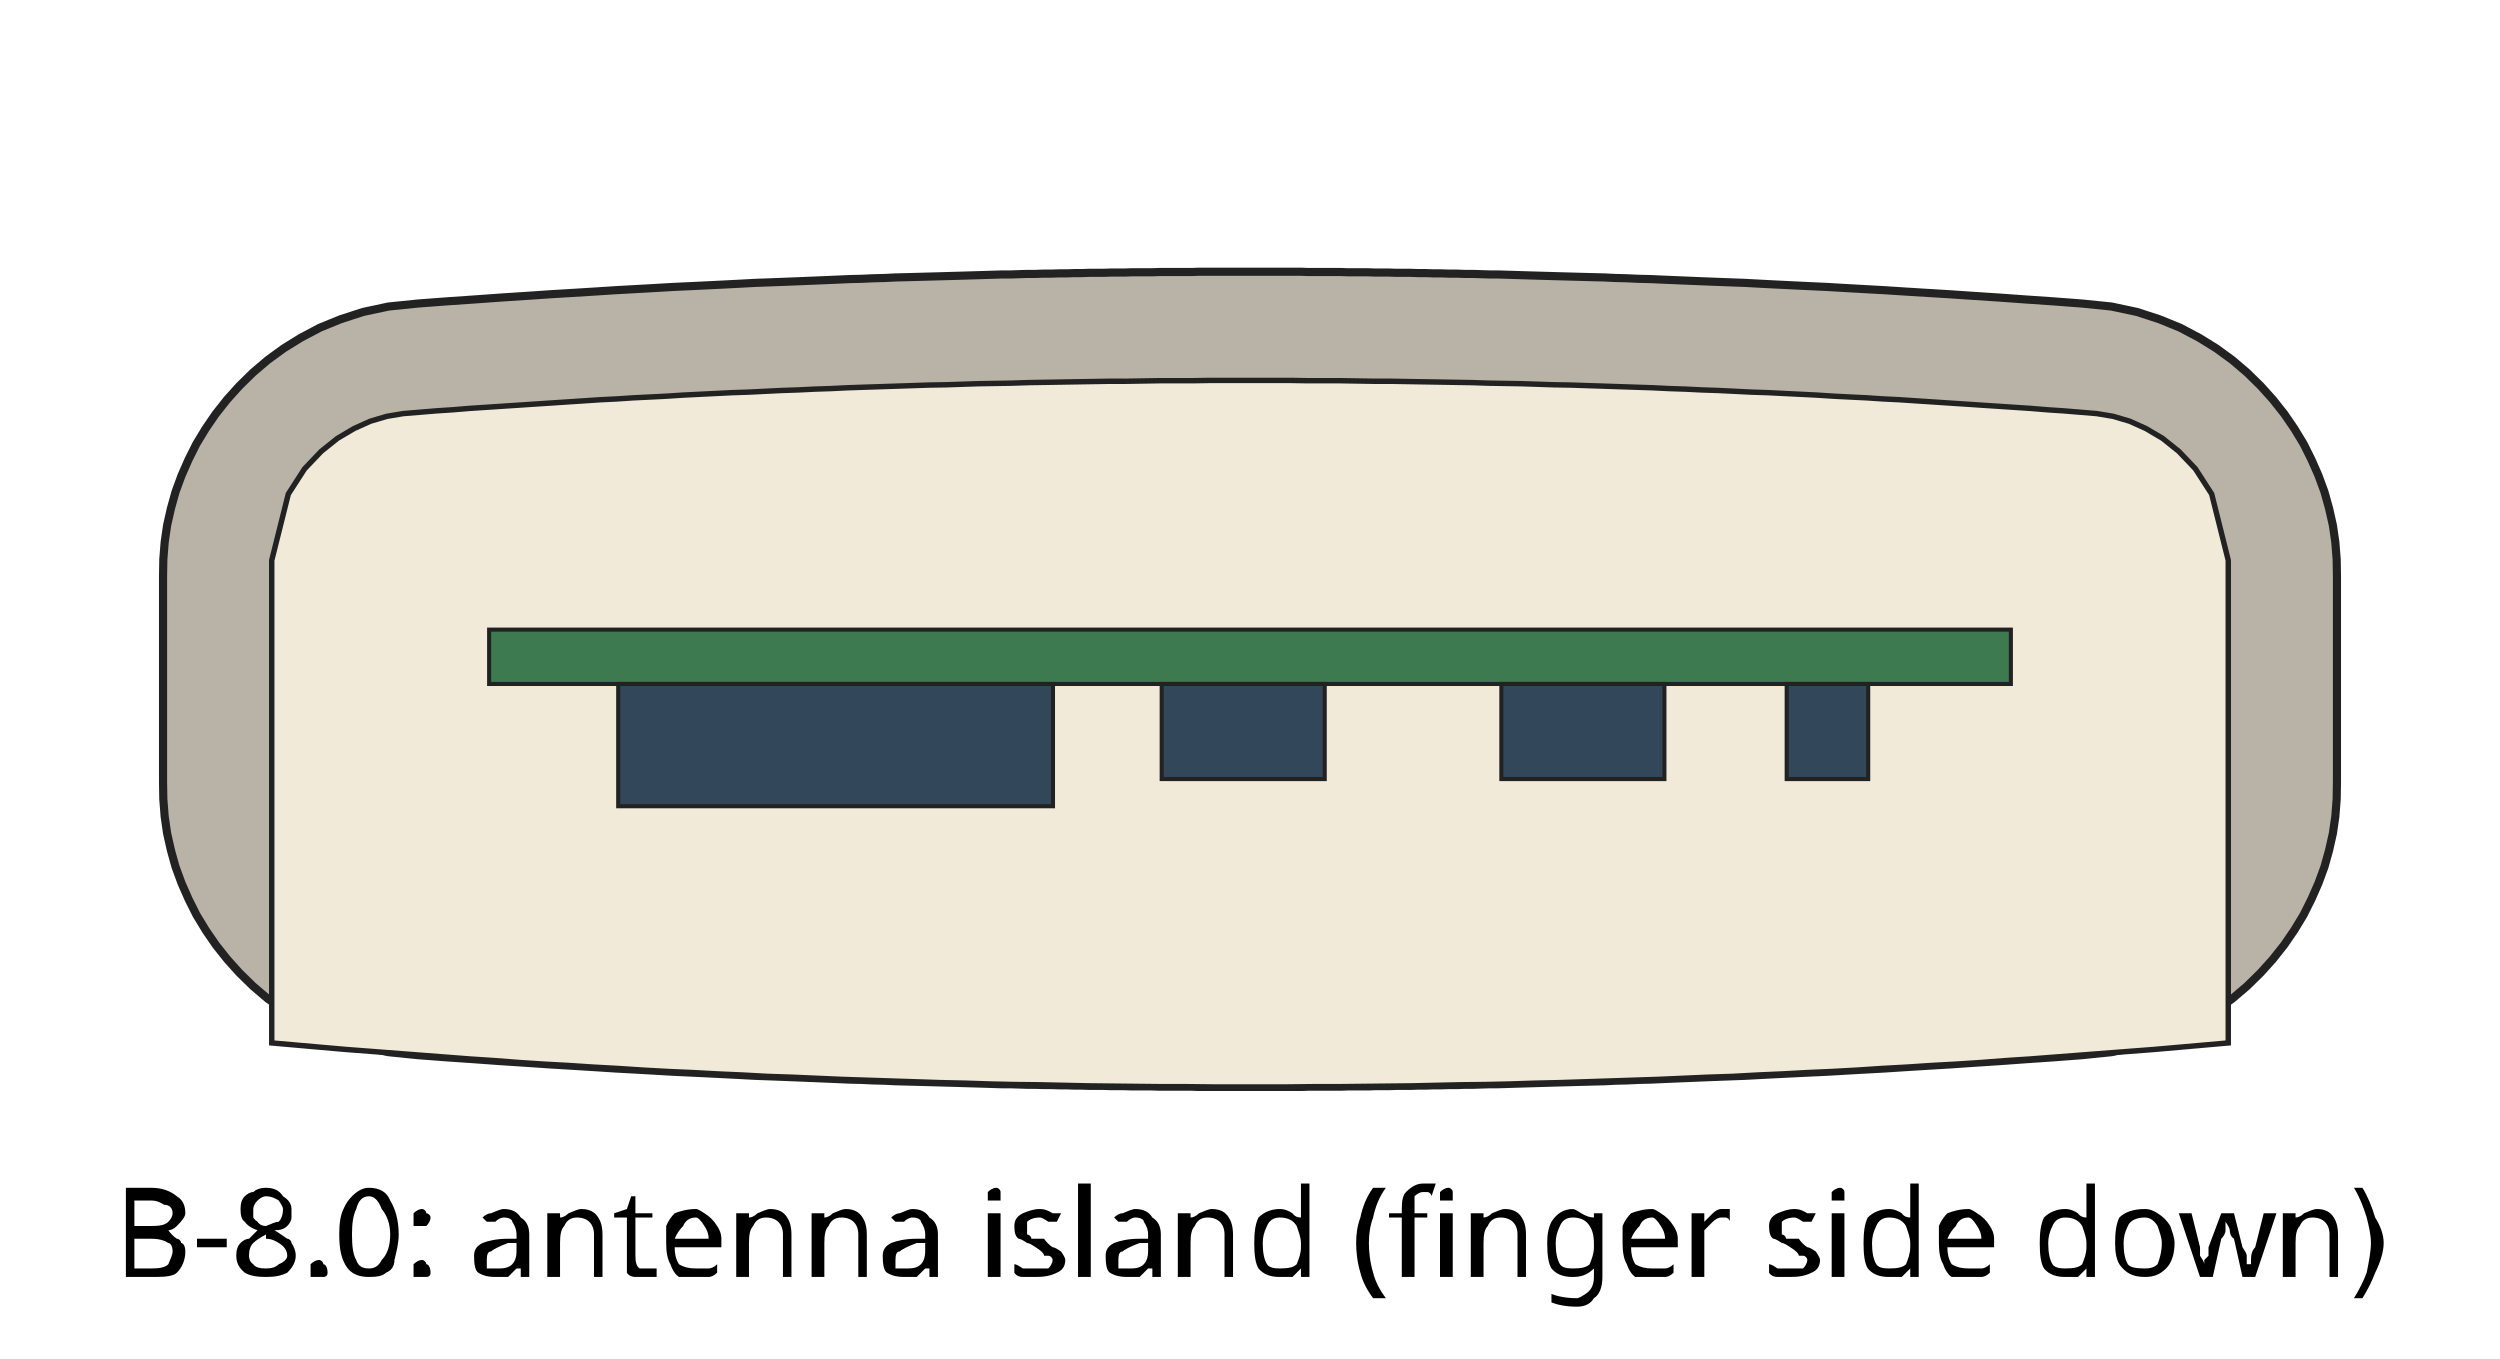
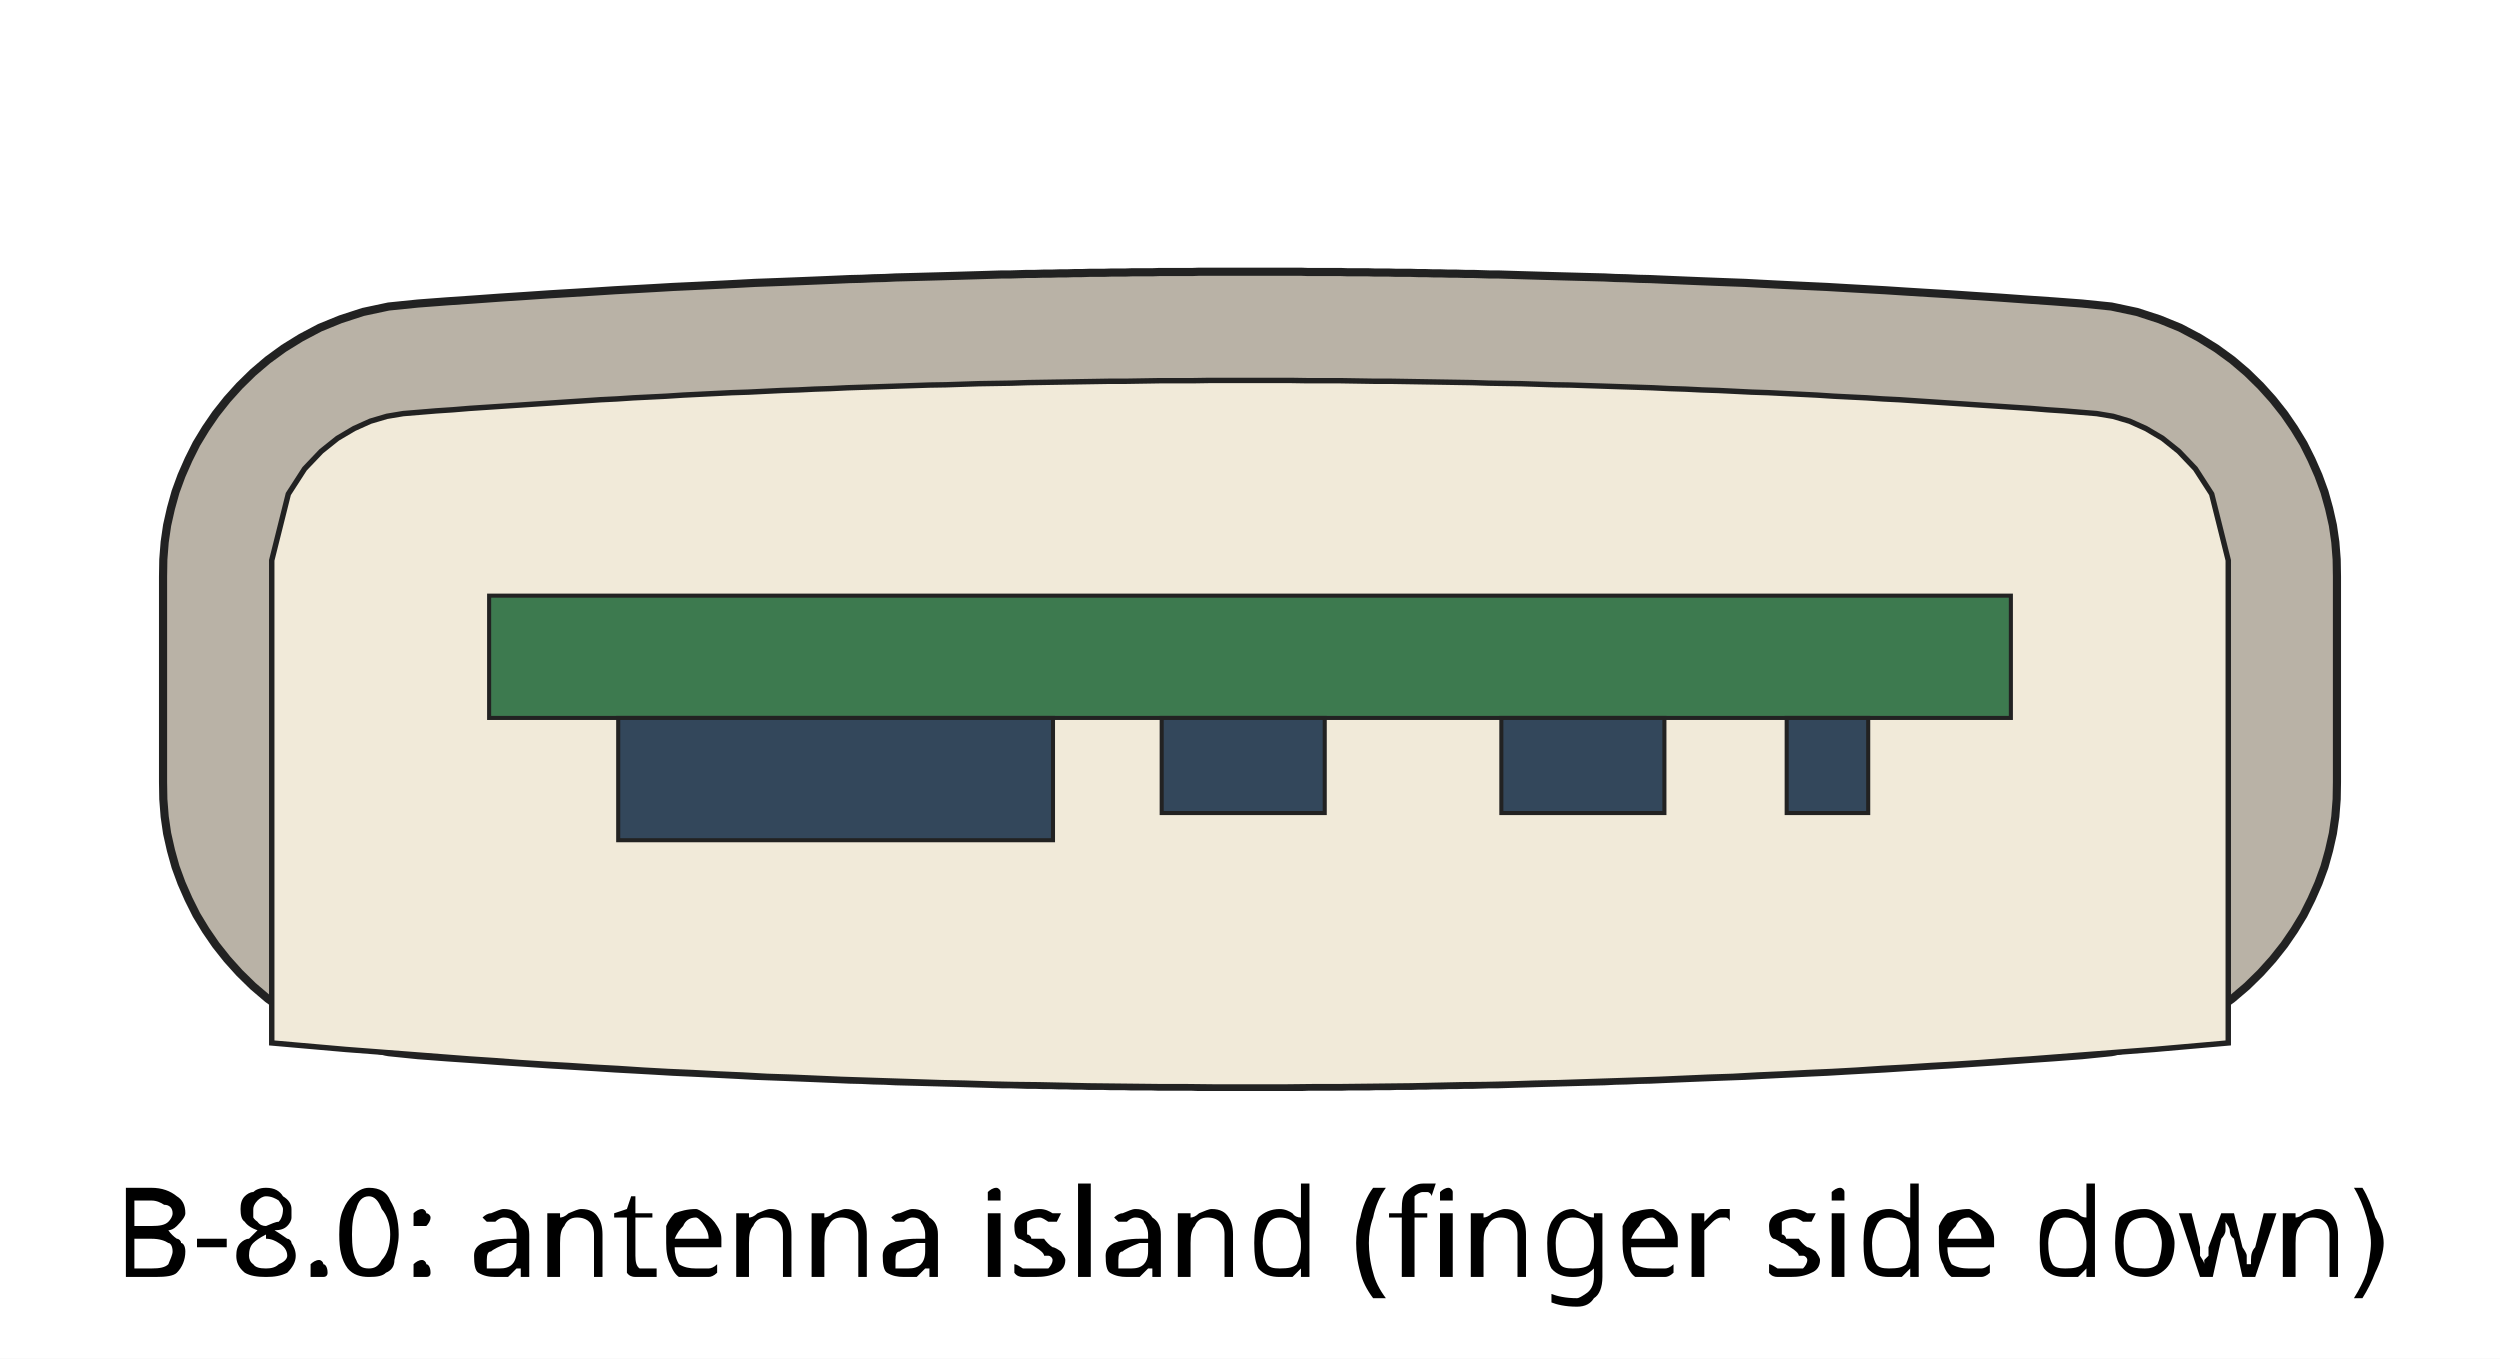
<svg xmlns="http://www.w3.org/2000/svg" viewBox="-4.60 -2.50 9.20 5.00" width="640" font-family="sans-serif">
  <rect x="-4.60" y="-2.50" width="9.20" height="5.00" fill="#fff" />
  <polygon points="0.000,-1.500 0.024,-1.500 0.047,-1.500 0.071,-1.500 0.094,-1.500 0.118,-1.500 0.142,-1.500 0.166,-1.500 0.189,-1.500 0.213,-1.499 0.237,-1.499 0.262,-1.499 0.286,-1.499 0.310,-1.499 0.335,-1.499 0.360,-1.498 0.385,-1.498 0.410,-1.498 0.435,-1.498 0.461,-1.497 0.486,-1.497 0.512,-1.497 0.539,-1.496 0.565,-1.496 0.592,-1.496 0.619,-1.495 0.647,-1.495 0.675,-1.494 0.703,-1.494 0.732,-1.493 0.761,-1.493 0.790,-1.492 0.820,-1.492 0.850,-1.491 0.881,-1.490 0.913,-1.490 0.945,-1.489 0.977,-1.488 1.011,-1.487 1.045,-1.486 1.079,-1.485 1.115,-1.484 1.151,-1.483 1.188,-1.482 1.225,-1.481 1.264,-1.480 1.304,-1.479 1.344,-1.477 1.386,-1.476 1.429,-1.474 1.473,-1.473 1.518,-1.471 1.565,-1.469 1.613,-1.467 1.662,-1.465 1.713,-1.463 1.766,-1.461 1.821,-1.459 1.877,-1.456 1.935,-1.453 1.996,-1.450 2.059,-1.447 2.124,-1.444 2.192,-1.440 2.263,-1.436 2.336,-1.432 2.413,-1.427 2.494,-1.422 2.577,-1.417 2.665,-1.411 2.757,-1.405 2.854,-1.398 2.956,-1.391 3.062,-1.383 3.170,-1.372 3.264,-1.352 3.347,-1.325 3.423,-1.294 3.493,-1.257 3.556,-1.218 3.615,-1.175 3.669,-1.129 3.719,-1.080 3.764,-1.030 3.806,-0.977 3.843,-0.923 3.877,-0.867 3.906,-0.809 3.932,-0.750 3.954,-0.690 3.971,-0.629 3.985,-0.567 3.994,-0.505 3.999,-0.441 4.000,-0.378 4.000,-0.315 4.000,-0.252 4.000,-0.189 4.000,-0.126 4.000,-0.063 4.000,-0.000 4.000,0.063 4.000,0.126 4.000,0.189 4.000,0.252 4.000,0.315 4.000,0.378 3.999,0.441 3.994,0.505 3.985,0.567 3.971,0.629 3.954,0.690 3.932,0.750 3.906,0.809 3.877,0.867 3.843,0.923 3.806,0.977 3.764,1.030 3.719,1.080 3.669,1.129 3.615,1.175 3.556,1.218 3.493,1.257 3.423,1.294 3.347,1.325 3.264,1.352 3.170,1.372 3.062,1.383 2.956,1.391 2.854,1.398 2.757,1.405 2.665,1.411 2.577,1.417 2.494,1.422 2.413,1.427 2.336,1.432 2.263,1.436 2.192,1.440 2.124,1.444 2.059,1.447 1.996,1.450 1.935,1.453 1.877,1.456 1.821,1.459 1.766,1.461 1.713,1.463 1.662,1.465 1.613,1.467 1.565,1.469 1.518,1.471 1.473,1.473 1.429,1.474 1.386,1.476 1.344,1.477 1.304,1.479 1.264,1.480 1.225,1.481 1.188,1.482 1.151,1.483 1.115,1.484 1.079,1.485 1.045,1.486 1.011,1.487 0.977,1.488 0.945,1.489 0.913,1.490 0.881,1.490 0.850,1.491 0.820,1.492 0.790,1.492 0.761,1.493 0.732,1.493 0.703,1.494 0.675,1.494 0.647,1.495 0.619,1.495 0.592,1.496 0.565,1.496 0.539,1.496 0.512,1.497 0.486,1.497 0.461,1.497 0.435,1.498 0.410,1.498 0.385,1.498 0.360,1.498 0.335,1.499 0.310,1.499 0.286,1.499 0.262,1.499 0.237,1.499 0.213,1.499 0.189,1.500 0.166,1.500 0.142,1.500 0.118,1.500 0.094,1.500 0.071,1.500 0.047,1.500 0.024,1.500 0.000,1.500 -0.024,1.500 -0.047,1.500 -0.071,1.500 -0.094,1.500 -0.118,1.500 -0.142,1.500 -0.166,1.500 -0.189,1.500 -0.213,1.499 -0.237,1.499 -0.262,1.499 -0.286,1.499 -0.310,1.499 -0.335,1.499 -0.360,1.498 -0.385,1.498 -0.410,1.498 -0.435,1.498 -0.461,1.497 -0.486,1.497 -0.512,1.497 -0.539,1.496 -0.565,1.496 -0.592,1.496 -0.619,1.495 -0.647,1.495 -0.675,1.494 -0.703,1.494 -0.732,1.493 -0.761,1.493 -0.790,1.492 -0.820,1.492 -0.850,1.491 -0.881,1.490 -0.913,1.490 -0.945,1.489 -0.977,1.488 -1.011,1.487 -1.045,1.486 -1.079,1.485 -1.115,1.484 -1.151,1.483 -1.188,1.482 -1.225,1.481 -1.264,1.480 -1.304,1.479 -1.344,1.477 -1.386,1.476 -1.429,1.474 -1.473,1.473 -1.518,1.471 -1.565,1.469 -1.613,1.467 -1.662,1.465 -1.713,1.463 -1.766,1.461 -1.821,1.459 -1.877,1.456 -1.935,1.453 -1.996,1.450 -2.059,1.447 -2.124,1.444 -2.192,1.440 -2.263,1.436 -2.336,1.432 -2.413,1.427 -2.494,1.422 -2.577,1.417 -2.665,1.411 -2.757,1.405 -2.854,1.398 -2.956,1.391 -3.062,1.383 -3.170,1.372 -3.264,1.352 -3.347,1.325 -3.423,1.294 -3.493,1.257 -3.556,1.218 -3.615,1.175 -3.669,1.129 -3.719,1.080 -3.764,1.030 -3.806,0.977 -3.843,0.923 -3.877,0.867 -3.906,0.809 -3.932,0.750 -3.954,0.690 -3.971,0.629 -3.985,0.567 -3.994,0.505 -3.999,0.441 -4.000,0.378 -4.000,0.315 -4.000,0.252 -4.000,0.189 -4.000,0.126 -4.000,0.063 -4.000,0.000 -4.000,-0.063 -4.000,-0.126 -4.000,-0.189 -4.000,-0.252 -4.000,-0.315 -4.000,-0.378 -3.999,-0.441 -3.994,-0.505 -3.985,-0.567 -3.971,-0.629 -3.954,-0.690 -3.932,-0.750 -3.906,-0.809 -3.877,-0.867 -3.843,-0.923 -3.806,-0.977 -3.764,-1.030 -3.719,-1.080 -3.669,-1.129 -3.615,-1.175 -3.556,-1.218 -3.493,-1.257 -3.423,-1.294 -3.347,-1.325 -3.264,-1.352 -3.170,-1.372 -3.062,-1.383 -2.956,-1.391 -2.854,-1.398 -2.757,-1.405 -2.665,-1.411 -2.577,-1.417 -2.494,-1.422 -2.413,-1.427 -2.336,-1.432 -2.263,-1.436 -2.192,-1.440 -2.124,-1.444 -2.059,-1.447 -1.996,-1.450 -1.935,-1.453 -1.877,-1.456 -1.821,-1.459 -1.766,-1.461 -1.713,-1.463 -1.662,-1.465 -1.613,-1.467 -1.565,-1.469 -1.518,-1.471 -1.473,-1.473 -1.429,-1.474 -1.386,-1.476 -1.344,-1.477 -1.304,-1.479 -1.264,-1.480 -1.225,-1.481 -1.188,-1.482 -1.151,-1.483 -1.115,-1.484 -1.079,-1.485 -1.045,-1.486 -1.011,-1.487 -0.977,-1.488 -0.945,-1.489 -0.913,-1.490 -0.881,-1.490 -0.850,-1.491 -0.820,-1.492 -0.790,-1.492 -0.761,-1.493 -0.732,-1.493 -0.703,-1.494 -0.675,-1.494 -0.647,-1.495 -0.619,-1.495 -0.592,-1.496 -0.565,-1.496 -0.539,-1.496 -0.512,-1.497 -0.486,-1.497 -0.461,-1.497 -0.435,-1.498 -0.410,-1.498 -0.385,-1.498 -0.360,-1.498 -0.335,-1.499 -0.310,-1.499 -0.286,-1.499 -0.262,-1.499 -0.237,-1.499 -0.213,-1.499 -0.189,-1.500 -0.166,-1.500 -0.142,-1.500 -0.118,-1.500 -0.094,-1.500 -0.071,-1.500 -0.047,-1.500 -0.024,-1.500" fill="#b9b2a6" stroke="#222" stroke-width="0.03" />
  <polygon points="-3.600,-0.438 -3.539,-0.682 -3.479,-0.775 -3.418,-0.839 -3.358,-0.887 -3.297,-0.923 -3.237,-0.950 -3.176,-0.968 -3.116,-0.978 -3.055,-0.983 -2.995,-0.988 -2.934,-0.992 -2.874,-0.997 -2.813,-1.001 -2.753,-1.005 -2.692,-1.009 -2.632,-1.013 -2.571,-1.017 -2.511,-1.021 -2.450,-1.025 -2.390,-1.029 -2.329,-1.032 -2.269,-1.036 -2.208,-1.039 -2.148,-1.042 -2.087,-1.046 -2.027,-1.049 -1.966,-1.052 -1.906,-1.055 -1.845,-1.057 -1.785,-1.060 -1.724,-1.063 -1.664,-1.065 -1.603,-1.068 -1.543,-1.070 -1.482,-1.073 -1.422,-1.075 -1.361,-1.077 -1.301,-1.079 -1.240,-1.081 -1.180,-1.083 -1.119,-1.084 -1.059,-1.086 -0.998,-1.088 -0.938,-1.089 -0.877,-1.090 -0.817,-1.092 -0.756,-1.093 -0.696,-1.094 -0.635,-1.095 -0.575,-1.096 -0.514,-1.097 -0.454,-1.097 -0.393,-1.098 -0.333,-1.099 -0.272,-1.099 -0.212,-1.099 -0.151,-1.100 -0.091,-1.100 -0.030,-1.100 0.030,-1.100 0.091,-1.100 0.151,-1.100 0.212,-1.099 0.272,-1.099 0.333,-1.099 0.393,-1.098 0.454,-1.097 0.514,-1.097 0.575,-1.096 0.635,-1.095 0.696,-1.094 0.756,-1.093 0.817,-1.092 0.877,-1.090 0.938,-1.089 0.998,-1.088 1.059,-1.086 1.119,-1.084 1.180,-1.083 1.240,-1.081 1.301,-1.079 1.361,-1.077 1.422,-1.075 1.482,-1.073 1.543,-1.070 1.603,-1.068 1.664,-1.065 1.724,-1.063 1.785,-1.060 1.845,-1.057 1.906,-1.055 1.966,-1.052 2.027,-1.049 2.087,-1.046 2.148,-1.042 2.208,-1.039 2.269,-1.036 2.329,-1.032 2.390,-1.029 2.450,-1.025 2.511,-1.021 2.571,-1.017 2.632,-1.013 2.692,-1.009 2.753,-1.005 2.813,-1.001 2.874,-0.997 2.934,-0.992 2.995,-0.988 3.055,-0.983 3.116,-0.978 3.176,-0.968 3.237,-0.950 3.297,-0.923 3.358,-0.887 3.418,-0.839 3.479,-0.775 3.539,-0.682 3.600,-0.438 3.600,1.338 3.509,1.346 3.418,1.354 3.327,1.362 3.235,1.369 3.144,1.376 3.053,1.383 2.962,1.390 2.871,1.397 2.780,1.403 2.689,1.410 2.597,1.416 2.506,1.421 2.415,1.427 2.324,1.432 2.233,1.438 2.142,1.443 2.051,1.447 1.959,1.452 1.868,1.456 1.777,1.461 1.686,1.464 1.595,1.468 1.504,1.472 1.413,1.475 1.322,1.478 1.230,1.481 1.139,1.484 1.048,1.486 0.957,1.489 0.866,1.491 0.775,1.492 0.684,1.494 0.592,1.496 0.501,1.497 0.410,1.498 0.319,1.499 0.228,1.499 0.137,1.500 0.046,1.500 -0.046,1.500 -0.137,1.500 -0.228,1.499 -0.319,1.499 -0.410,1.498 -0.501,1.497 -0.592,1.496 -0.684,1.494 -0.775,1.492 -0.866,1.491 -0.957,1.489 -1.048,1.486 -1.139,1.484 -1.230,1.481 -1.322,1.478 -1.413,1.475 -1.504,1.472 -1.595,1.468 -1.686,1.464 -1.777,1.461 -1.868,1.456 -1.959,1.452 -2.051,1.447 -2.142,1.443 -2.233,1.438 -2.324,1.432 -2.415,1.427 -2.506,1.421 -2.597,1.416 -2.689,1.410 -2.780,1.403 -2.871,1.397 -2.962,1.390 -3.053,1.383 -3.144,1.376 -3.235,1.369 -3.327,1.362 -3.418,1.354 -3.509,1.346 -3.600,1.338" fill="#f1ead9" stroke="#222" stroke-width="0.02" />
-   <polygon points="-2.800,0.017 -2.800,-0.183 2.800,-0.183 2.800,0.017" fill="#3d7a4f" stroke="#222" stroke-width="0.015" />
-   <polygon points="-2.325,0.467 -2.325,0.017 -0.725,0.017 -0.725,0.467" fill="#33475b" stroke="#222" stroke-width="0.015" />
-   <polygon points="-0.325,0.367 -0.325,0.017 0.275,0.017 0.275,0.367" fill="#33475b" stroke="#222" stroke-width="0.015" />
-   <polygon points="0.925,0.367 0.925,0.017 1.525,0.017 1.525,0.367" fill="#33475b" stroke="#222" stroke-width="0.015" />
-   <polygon points="1.975,0.367 1.975,0.017 2.275,0.017 2.275,0.367" fill="#33475b" stroke="#222" stroke-width="0.015" />
+   <polygon points="-2.800,0.142 -2.800,-0.308 2.800,-0.308 2.800,0.142" fill="#3d7a4f" stroke="#222" stroke-width="0.015" />
+   <polygon points="-2.325,0.592 -2.325,0.142 -0.725,0.142 -0.725,0.592" fill="#33475b" stroke="#222" stroke-width="0.015" />
+   <polygon points="-0.325,0.492 -0.325,0.142 0.275,0.142 0.275,0.492" fill="#33475b" stroke="#222" stroke-width="0.015" />
+   <polygon points="0.925,0.492 0.925,0.142 1.525,0.142 1.525,0.492" fill="#33475b" stroke="#222" stroke-width="0.015" />
+   <polygon points="1.975,0.492 1.975,0.142 2.275,0.142 2.275,0.492" fill="#33475b" stroke="#222" stroke-width="0.015" />
  <text x="0" y="2.20" font-size="0.45" text-anchor="middle">B-8.0: antenna island (finger side down)</text>
</svg>
